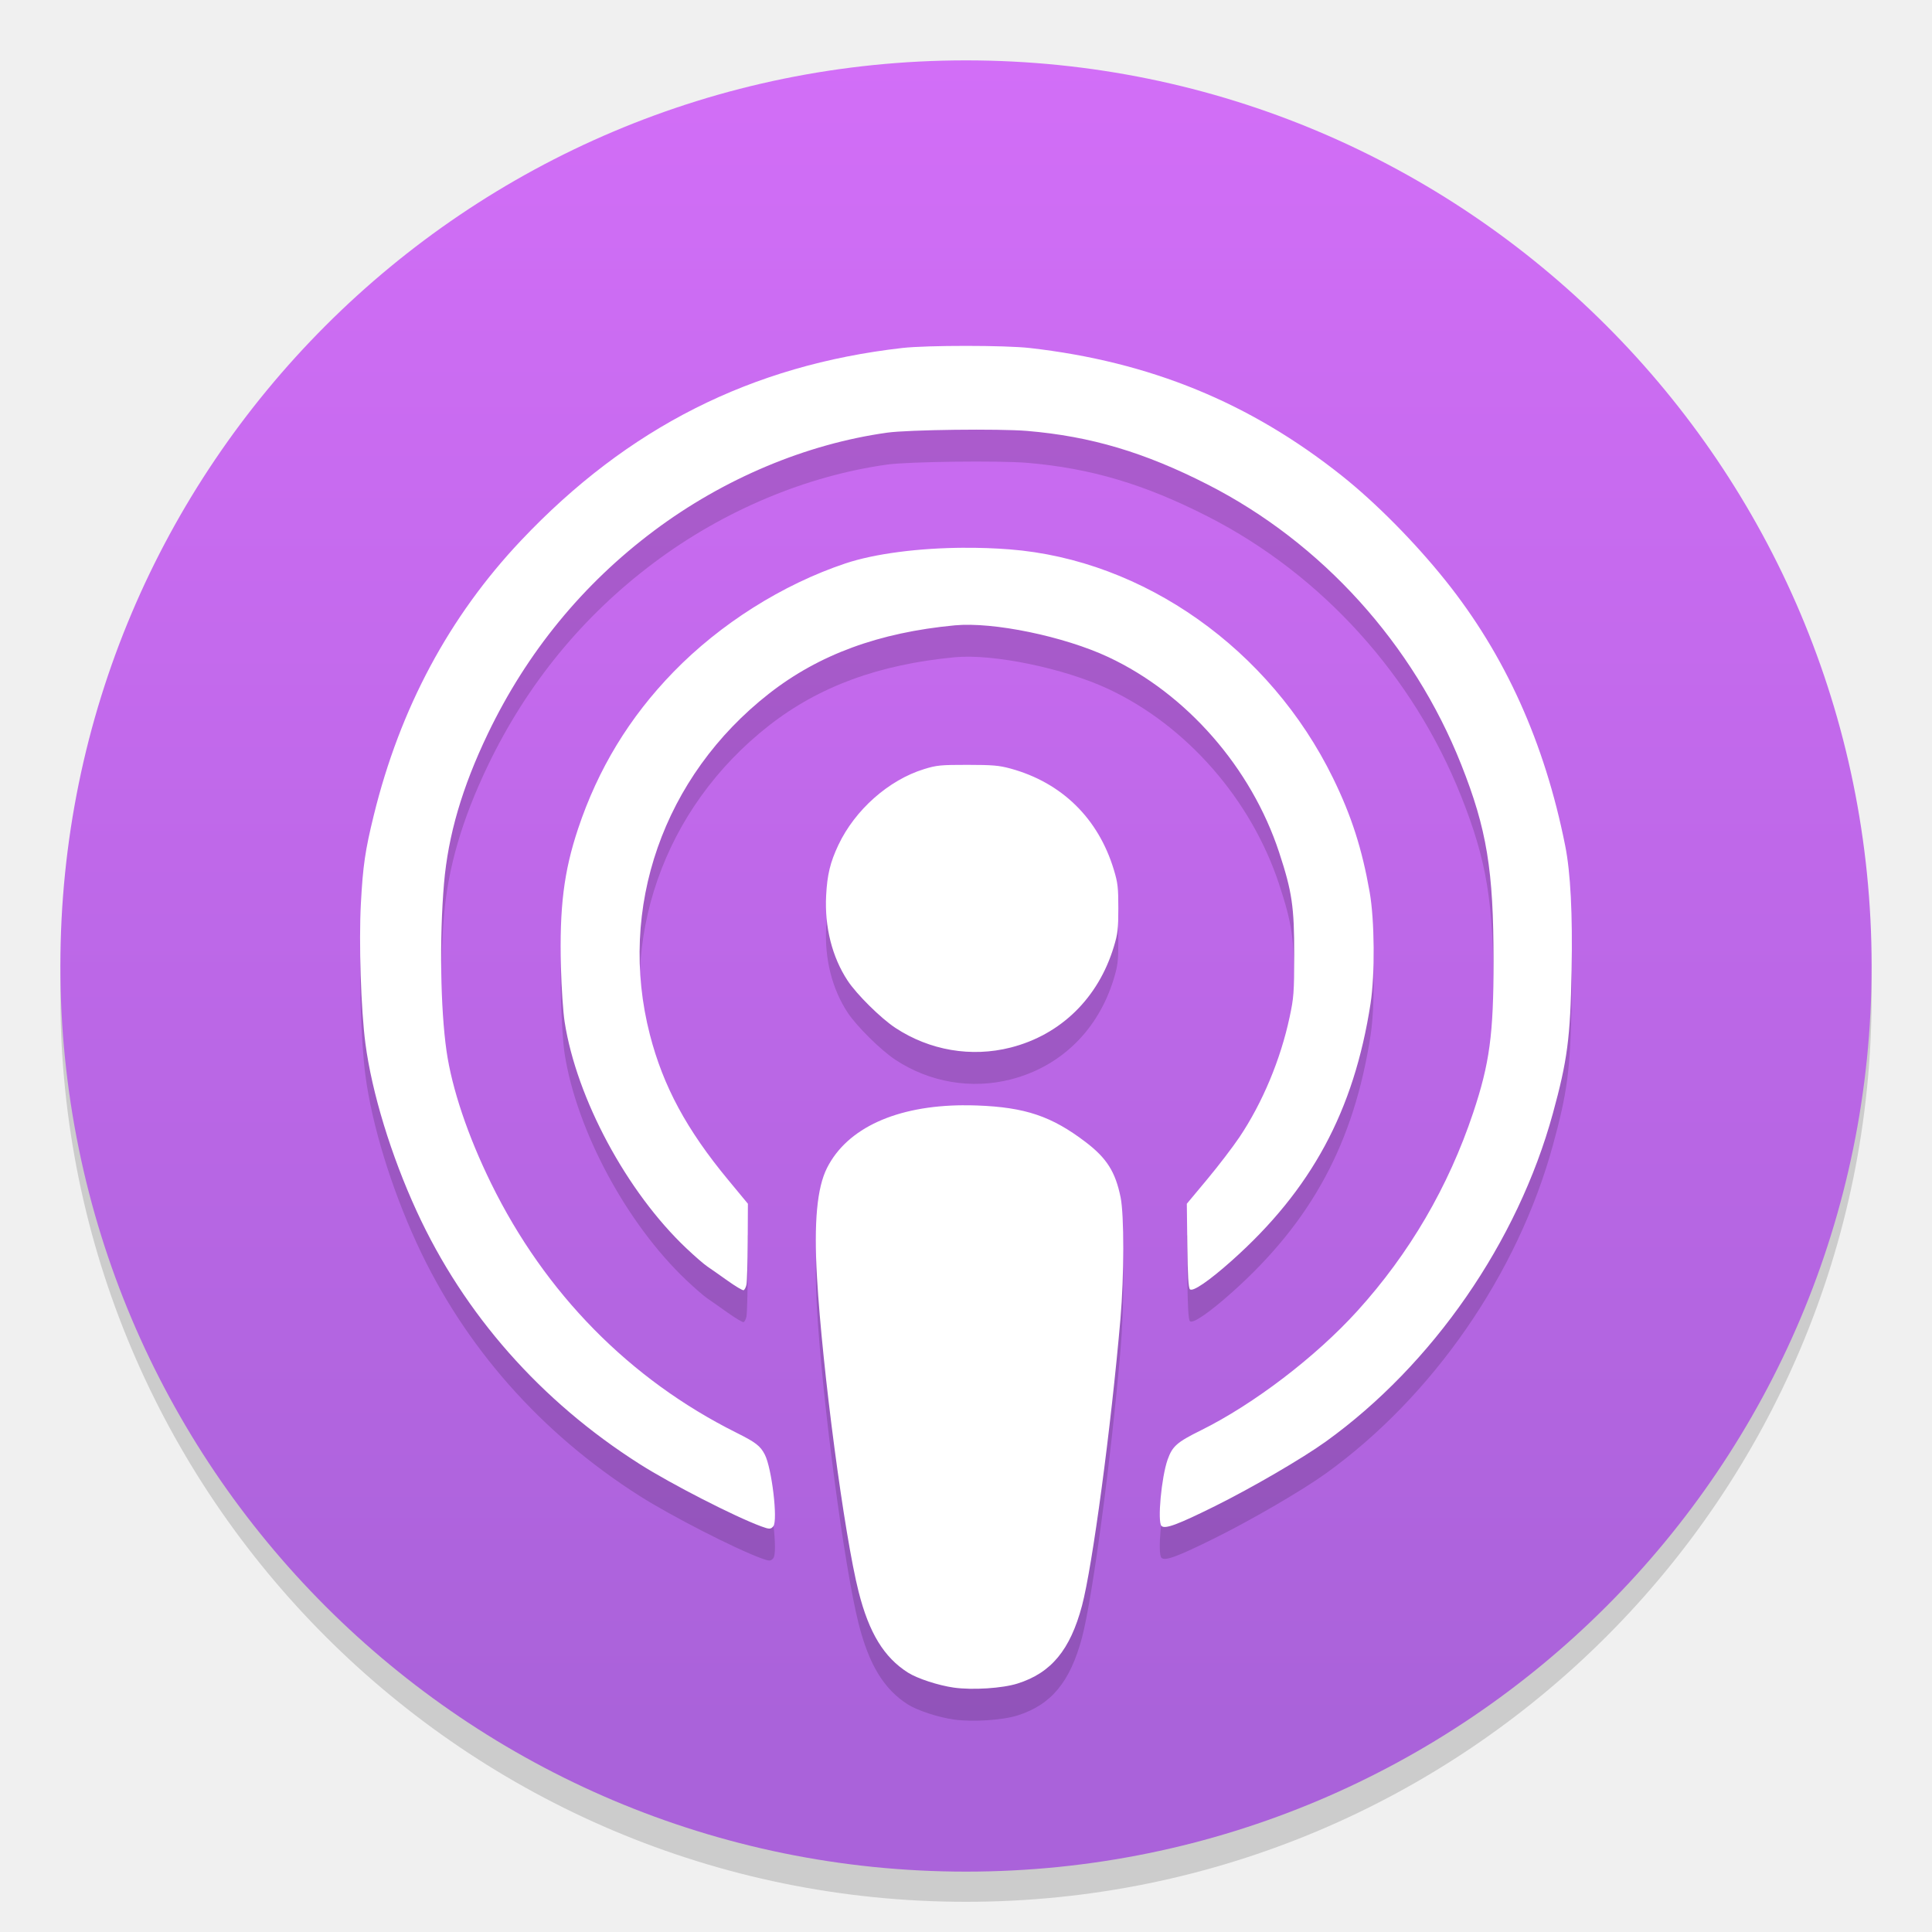
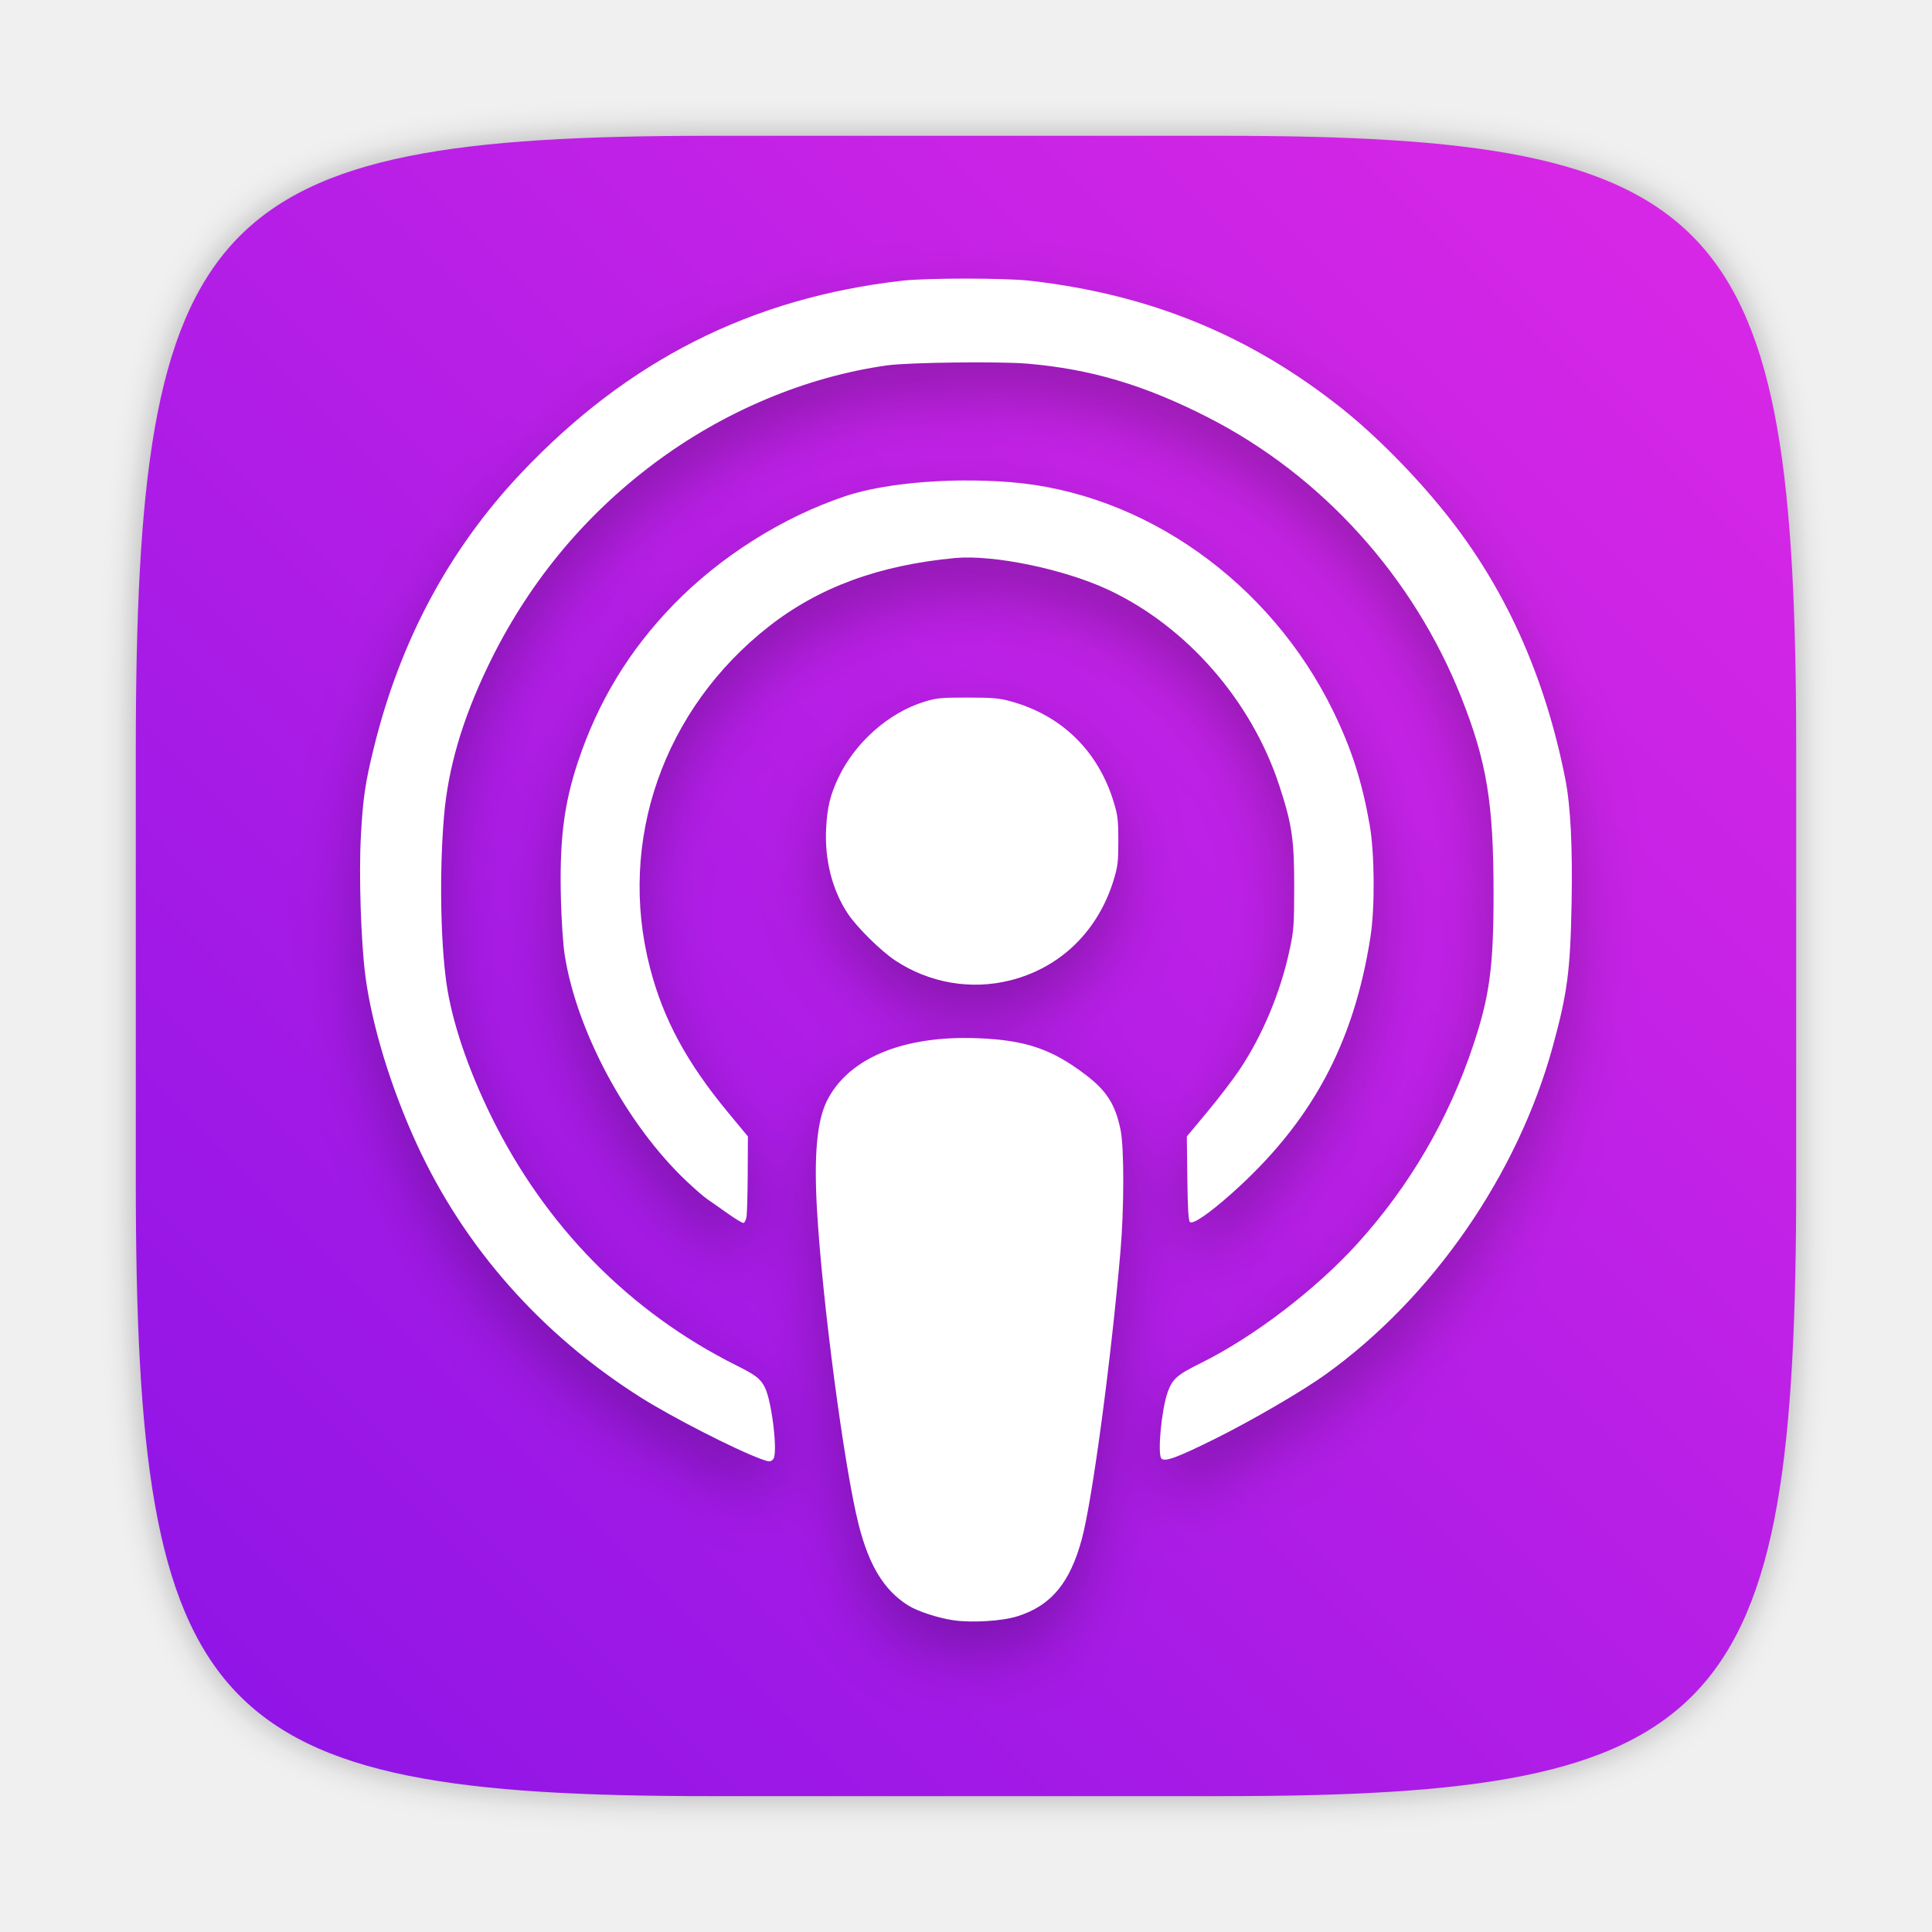
<svg xmlns="http://www.w3.org/2000/svg" width="64" height="64" version="1.1" viewBox="0 0 64 64">
  <defs>
-     <linearGradient id="a" x1="68.113" x2="68.113" y1="119.96" y2="8.781" gradientTransform="matrix(.49622 0 0 .49622 -1.7992 -2.3573)" gradientUnits="userSpaceOnUse">
-       <stop stop-color="#aa62da" offset="0" />
-       <stop stop-color="#d26ef7" offset="1" />
+     <filter id="filter2761-3" x="-.024" y="-.024" width="1.048" height="1.048" color-interpolation-filters="sRGB">
+       <feGaussianBlur stdDeviation="0.146" />
+     </filter>
+     <linearGradient id="linearGradient2645-3" x1="15.752" x2="1.393" y1="281.24" y2="295.6" gradientTransform="matrix(3.7796 0 0 3.7796 -.49932 -1058)" gradientUnits="userSpaceOnUse">
+       <stop stop-color="#dc28e6" offset="0" />
+       <stop stop-color="#8c14e6" offset="1" />
    </linearGradient>
+     <filter id="filter1375" x="-.063" y="-.057" width="1.127" height="1.114" color-interpolation-filters="sRGB">
+       <feGaussianBlur stdDeviation="1.058" />
+     </filter>
  </defs>
  <filter id="i" x="-.07" y="-.054" width="1.14" height="1.109" color-interpolation-filters="sRGB">
    <feGaussianBlur stdDeviation="1.976" />
  </filter>
-   <g stroke-width="1">
-     <path d="m32 3c-16.569-1.474e-4 -30 13.431-30 30-1.469e-4 16.569 13.431 30 30 30 16.569 1.49e-4 30-13.431 30-30 1.49e-4 -16.569-13.431-30-30-30z" opacity=".15" style="paint-order:fill markers stroke" />
-     <path d="m32 2c-16.569-1.474e-4 -30 13.431-30 30-1.469e-4 16.569 13.431 30 30 30 16.569 1.49e-4 30-13.431 30-30 1.49e-4 -16.569-13.431-30-30-30z" fill="url(#a)" style="paint-order:fill markers stroke" />
-     <path d="m32.005 12.515c-0.851-3.51e-4 -1.702 0.023-2.111 0.069-5.003 0.569-9.099 2.637-12.634 6.377-2.379 2.518-4.007 5.554-4.878 9.103-0.285 1.161-0.36 1.669-0.427 2.921-0.07 1.288 0.002 3.516 0.15 4.639 0.213 1.629 0.851 3.713 1.7 5.56 1.571 3.416 4.108 6.291 7.39 8.375 1.036 0.658 3.143 1.738 4.024 2.062 0.266 0.098 0.314 0.097 0.398-4e-3 0.156-0.188-0.049-1.921-0.281-2.373-0.149-0.29-0.299-0.406-0.944-0.728-3.528-1.761-6.334-4.612-8.122-8.256-0.772-1.572-1.3-3.142-1.479-4.392-0.201-1.409-0.236-3.743-0.083-5.539 0.137-1.606 0.601-3.192 1.453-4.968 1.294-2.696 3.145-4.956 5.508-6.725 2.3-1.722 5.03-2.871 7.722-3.247 0.701-0.098 3.713-0.135 4.635-0.057 2.105 0.178 3.891 0.709 5.987 1.779 3.776 1.928 6.805 5.275 8.392 9.273 0.848 2.138 1.071 3.493 1.071 6.519 1.14e-4 2.418-0.13 3.381-0.676 5.017-0.819 2.451-2.11 4.661-3.836 6.564-1.379 1.521-3.436 3.09-5.181 3.954-0.797 0.394-0.947 0.527-1.105 0.973-0.204 0.58-0.341 2.056-0.203 2.194 0.115 0.115 0.538-0.043 1.77-0.654 1.232-0.612 2.903-1.585 3.673-2.139 3.544-2.55 6.356-6.613 7.522-10.868 0.481-1.757 0.579-2.497 0.621-4.733 0.036-1.875-0.034-3.249-0.212-4.14-0.68-3.415-1.991-6.319-3.966-8.784-1.02-1.274-2.312-2.579-3.44-3.476-3.042-2.419-6.35-3.772-10.324-4.225-0.411-0.047-1.263-0.071-2.114-0.071zm-0.058 6.687c-1.507 0.007-2.973 0.194-3.947 0.521-2.08 0.697-4.138 1.996-5.691 3.594-1.46 1.502-2.498 3.209-3.16 5.195-0.472 1.416-0.619 2.606-0.567 4.588 0.018 0.686 0.072 1.488 0.123 1.812 0.397 2.54 2.058 5.628 4.031 7.496 0.27 0.256 0.581 0.526 0.691 0.6 0.11 0.074 0.413 0.287 0.673 0.472 0.26 0.185 0.499 0.328 0.532 0.317 0.033-0.011 0.076-0.093 0.095-0.183 0.019-0.09 0.038-0.73 0.042-1.423l0.006-1.259-0.648-0.783c-1.382-1.668-2.156-3.103-2.598-4.814-1.081-4.192 0.446-8.564 3.947-11.302 1.654-1.294 3.639-2.023 6.154-2.261 1.273-0.12 3.619 0.365 5.086 1.052 2.592 1.214 4.735 3.666 5.657 6.469 0.427 1.297 0.502 1.804 0.499 3.387-0.002 1.268-0.013 1.423-0.152 2.071-0.299 1.404-0.899 2.839-1.661 3.975-0.216 0.321-0.696 0.95-1.068 1.396l-0.676 0.811 0.017 1.382c0.012 1.004 0.036 1.401 0.086 1.451 0.093 0.093 0.635-0.279 1.385-0.947 2.642-2.355 4.048-4.958 4.598-8.516 0.149-0.965 0.135-2.759-0.029-3.693-0.253-1.438-0.604-2.531-1.213-3.776-2.091-4.275-6.269-7.231-10.711-7.578-0.494-0.039-1.001-0.056-1.504-0.053zm0.102 7.192c-0.889-4.56e-4 -1.021 0.012-1.438 0.141-1.171 0.36-2.29 1.351-2.839 2.514-0.27 0.572-0.37 0.986-0.405 1.674-0.054 1.041 0.198 2.038 0.711 2.818 0.298 0.454 1.1 1.247 1.582 1.565 1.135 0.748 2.516 0.984 3.82 0.652 1.66-0.423 2.903-1.638 3.417-3.34 0.131-0.432 0.149-0.589 0.149-1.276 0-0.687-0.018-0.843-0.149-1.275-0.514-1.7-1.723-2.885-3.421-3.35-0.381-0.104-0.593-0.122-1.427-0.123zm-0.126 11.276c-2.228 0.011-3.859 0.754-4.526 2.075-0.333 0.66-0.438 1.8-0.333 3.622 0.176 3.045 0.905 8.55 1.379 10.42 0.345 1.362 0.839 2.172 1.634 2.677 0.312 0.198 1.011 0.426 1.524 0.498 0.618 0.086 1.605 0.023 2.107-0.136 1.115-0.352 1.743-1.111 2.134-2.576 0.345-1.294 0.964-5.91 1.275-9.512 0.122-1.414 0.124-3.429 0.004-4.019-0.172-0.844-0.458-1.296-1.156-1.828-1.127-0.858-2.001-1.153-3.588-1.213-0.154-0.006-0.305-0.008-0.453-0.007z" opacity=".15" style="paint-order:fill markers stroke" />
-     <path d="m32.005 11.458c-0.851-3.51e-4 -1.702 0.023-2.111 0.069-5.003 0.569-9.099 2.637-12.634 6.377-2.379 2.518-4.007 5.554-4.878 9.103-0.285 1.161-0.36 1.669-0.427 2.921-0.07 1.288 0.002 3.516 0.15 4.639 0.213 1.629 0.851 3.713 1.7 5.56 1.571 3.416 4.108 6.291 7.39 8.375 1.036 0.658 3.143 1.738 4.024 2.062 0.266 0.098 0.314 0.097 0.398-4e-3 0.156-0.188-0.049-1.921-0.281-2.373-0.149-0.29-0.299-0.406-0.944-0.728-3.528-1.761-6.334-4.612-8.122-8.256-0.772-1.572-1.3-3.142-1.479-4.392-0.201-1.409-0.236-3.743-0.083-5.539 0.137-1.606 0.601-3.192 1.453-4.968 1.294-2.696 3.145-4.956 5.508-6.725 2.3-1.722 5.03-2.871 7.722-3.247 0.701-0.098 3.713-0.135 4.635-0.057 2.105 0.178 3.891 0.709 5.987 1.779 3.776 1.928 6.805 5.275 8.392 9.273 0.848 2.138 1.071 3.493 1.071 6.519 1.14e-4 2.418-0.13 3.381-0.676 5.017-0.819 2.451-2.11 4.661-3.836 6.564-1.379 1.521-3.436 3.09-5.181 3.954-0.797 0.394-0.947 0.527-1.105 0.973-0.204 0.58-0.341 2.056-0.203 2.194 0.115 0.115 0.538-0.043 1.77-0.654 1.232-0.612 2.903-1.585 3.673-2.139 3.544-2.55 6.356-6.613 7.522-10.868 0.481-1.757 0.579-2.497 0.621-4.733 0.036-1.875-0.034-3.249-0.212-4.14-0.68-3.415-1.991-6.319-3.966-8.784-1.02-1.274-2.312-2.579-3.44-3.476-3.042-2.419-6.35-3.772-10.324-4.225-0.411-0.047-1.263-0.071-2.114-0.071zm-0.058 6.687c-1.507 0.007-2.973 0.194-3.947 0.521-2.08 0.697-4.138 1.996-5.691 3.594-1.46 1.502-2.498 3.209-3.16 5.195-0.472 1.416-0.619 2.606-0.567 4.588 0.018 0.686 0.072 1.488 0.123 1.812 0.397 2.54 2.058 5.628 4.031 7.496 0.27 0.256 0.581 0.526 0.691 0.6 0.11 0.074 0.413 0.287 0.673 0.472 0.26 0.185 0.499 0.328 0.532 0.317 0.033-0.011 0.076-0.093 0.095-0.183 0.019-0.09 0.038-0.73 0.042-1.423l0.006-1.259-0.648-0.783c-1.382-1.668-2.156-3.103-2.598-4.814-1.081-4.192 0.446-8.564 3.947-11.302 1.654-1.294 3.639-2.023 6.154-2.261 1.273-0.12 3.619 0.365 5.086 1.052 2.592 1.214 4.735 3.666 5.657 6.469 0.427 1.297 0.502 1.804 0.499 3.387-0.002 1.268-0.013 1.423-0.152 2.071-0.299 1.404-0.899 2.839-1.661 3.975-0.216 0.321-0.696 0.95-1.068 1.396l-0.676 0.811 0.017 1.382c0.012 1.004 0.036 1.401 0.086 1.451 0.093 0.093 0.635-0.279 1.385-0.947 2.642-2.355 4.048-4.958 4.598-8.516 0.149-0.965 0.135-2.759-0.029-3.693-0.253-1.438-0.604-2.531-1.213-3.776-2.091-4.275-6.269-7.231-10.711-7.578-0.494-0.039-1.001-0.056-1.504-0.053zm0.102 7.192c-0.889-4.56e-4 -1.021 0.012-1.438 0.141-1.171 0.36-2.29 1.351-2.839 2.514-0.27 0.572-0.37 0.986-0.405 1.674-0.054 1.041 0.198 2.038 0.711 2.818 0.298 0.454 1.1 1.247 1.582 1.565 1.135 0.748 2.516 0.984 3.82 0.652 1.66-0.423 2.903-1.638 3.417-3.34 0.131-0.432 0.149-0.589 0.149-1.276 0-0.687-0.018-0.843-0.149-1.275-0.514-1.7-1.723-2.885-3.421-3.35-0.381-0.104-0.593-0.122-1.427-0.123zm-0.126 11.276c-2.228 0.011-3.859 0.754-4.526 2.075-0.333 0.66-0.438 1.8-0.333 3.622 0.176 3.045 0.905 8.55 1.379 10.42 0.345 1.362 0.839 2.172 1.634 2.677 0.312 0.198 1.011 0.426 1.524 0.498 0.618 0.086 1.605 0.023 2.107-0.136 1.115-0.352 1.743-1.111 2.134-2.576 0.345-1.294 0.964-5.91 1.275-9.512 0.122-1.414 0.124-3.429 0.004-4.019-0.172-0.844-0.458-1.296-1.156-1.828-1.127-0.858-2.001-1.153-3.588-1.213-0.154-0.006-0.305-0.008-0.453-0.007z" fill="#fff" style="paint-order:fill markers stroke" />
-   </g>
+   <path transform="matrix(3.7796 0 0 3.7796 -.0032124 .53085)" d="m10.709 1.05c4.405 0 5.035 0.673 5.035 5.388v3.776c0 4.715-0.63 5.388-5.035 5.388h-4.483c-4.405 0-5.035-0.673-5.035-5.388v-3.776c0-4.715 0.63-5.388 5.035-5.388z" enable-background="new" fill="#141414" filter="url(#filter2761-3)" opacity=".3" />
+   <path d="m40.473 4.499c16.649 0 19.028 2.543 19.028 20.364v14.272c0 17.822-2.379 20.364-19.028 20.364h-16.945c-16.649 0-19.029-2.543-19.029-20.364v-14.272c0-17.822 2.379-20.364 19.029-20.364z" enable-background="new" fill="url(#linearGradient2645-3)" stroke-width="3.78" />
+   <path d="m32.005 10.286c-0.851-3.51e-4 -1.702 0.023-2.111 0.069-5.003 0.569-9.099 2.637-12.634 6.377-2.379 2.518-4.007 5.554-4.878 9.103-0.285 1.161-0.36 1.669-0.427 2.921-0.07 1.288 0.002 3.516 0.15 4.639 0.213 1.629 0.851 3.713 1.7 5.56 1.571 3.416 4.108 6.291 7.39 8.375 1.036 0.658 3.143 1.738 4.024 2.062 0.266 0.098 0.314 0.097 0.398-4e-3 0.156-0.188-0.049-1.921-0.281-2.373-0.149-0.29-0.299-0.406-0.944-0.728-3.528-1.761-6.334-4.612-8.122-8.256-0.772-1.572-1.3-3.142-1.479-4.392-0.201-1.409-0.236-3.743-0.083-5.539 0.137-1.606 0.601-3.192 1.453-4.968 1.294-2.696 3.145-4.956 5.508-6.725 2.3-1.722 5.03-2.871 7.722-3.247 0.701-0.098 3.713-0.135 4.635-0.057 2.105 0.178 3.891 0.709 5.987 1.779 3.776 1.928 6.805 5.275 8.392 9.273 0.848 2.138 1.071 3.493 1.071 6.519 1.14e-4 2.418-0.13 3.381-0.676 5.017-0.819 2.451-2.11 4.661-3.836 6.564-1.379 1.521-3.436 3.09-5.181 3.954-0.797 0.394-0.947 0.527-1.105 0.973-0.204 0.58-0.341 2.056-0.203 2.194 0.115 0.115 0.538-0.043 1.77-0.654 1.232-0.612 2.903-1.585 3.673-2.139 3.544-2.55 6.356-6.613 7.522-10.868 0.481-1.757 0.579-2.497 0.621-4.733 0.036-1.875-0.034-3.249-0.212-4.14-0.68-3.415-1.991-6.319-3.966-8.784-1.02-1.274-2.312-2.579-3.44-3.476-3.042-2.419-6.35-3.772-10.324-4.225-0.411-0.047-1.263-0.071-2.114-0.071zm-0.058 6.687c-1.507 0.007-2.973 0.194-3.947 0.521-2.08 0.697-4.138 1.996-5.691 3.594-1.46 1.502-2.498 3.209-3.16 5.195-0.472 1.416-0.619 2.606-0.567 4.588 0.018 0.686 0.072 1.488 0.123 1.812 0.397 2.54 2.058 5.628 4.031 7.496 0.27 0.256 0.581 0.526 0.691 0.6 0.11 0.074 0.413 0.287 0.673 0.472s0.499 0.328 0.532 0.317c0.033-0.011 0.076-0.093 0.095-0.183 0.019-0.09 0.038-0.73 0.042-1.423l0.006-1.259-0.648-0.783c-1.382-1.668-2.156-3.103-2.598-4.814-1.081-4.192 0.446-8.564 3.947-11.302 1.654-1.294 3.639-2.023 6.154-2.261 1.273-0.12 3.619 0.365 5.086 1.052 2.592 1.214 4.735 3.666 5.657 6.469 0.427 1.297 0.502 1.804 0.499 3.387-0.002 1.268-0.013 1.423-0.152 2.071-0.299 1.404-0.899 2.839-1.661 3.975-0.216 0.321-0.696 0.95-1.068 1.396l-0.676 0.811 0.017 1.382c0.012 1.004 0.036 1.401 0.086 1.451 0.093 0.093 0.635-0.279 1.385-0.947 2.642-2.355 4.048-4.958 4.598-8.516 0.149-0.965 0.135-2.759-0.029-3.693-0.253-1.438-0.604-2.531-1.213-3.776-2.091-4.275-6.269-7.231-10.711-7.578-0.494-0.039-1.001-0.056-1.504-0.053zm0.102 7.192c-0.889-4.56e-4 -1.021 0.012-1.438 0.141-1.171 0.36-2.29 1.351-2.839 2.514-0.27 0.572-0.37 0.986-0.405 1.674-0.054 1.041 0.198 2.038 0.711 2.818 0.298 0.454 1.1 1.247 1.582 1.565 1.135 0.748 2.516 0.984 3.82 0.652 1.66-0.423 2.903-1.638 3.417-3.34 0.131-0.432 0.149-0.589 0.149-1.276 0-0.687-0.018-0.843-0.149-1.275-0.514-1.7-1.723-2.885-3.421-3.35-0.381-0.104-0.593-0.122-1.427-0.123zm-0.126 11.276c-2.228 0.011-3.859 0.754-4.526 2.075-0.333 0.66-0.438 1.8-0.333 3.622 0.176 3.045 0.905 8.55 1.379 10.42 0.345 1.362 0.839 2.172 1.634 2.677 0.312 0.198 1.011 0.426 1.524 0.498 0.618 0.086 1.605 0.023 2.107-0.136 1.115-0.352 1.743-1.111 2.134-2.576 0.345-1.294 0.964-5.91 1.275-9.512 0.122-1.414 0.124-3.429 0.004-4.019-0.172-0.844-0.458-1.296-1.156-1.828-1.127-0.858-2.001-1.153-3.588-1.213-0.154-0.006-0.305-0.008-0.453-0.007z" filter="url(#filter1375)" opacity=".25" stroke-width="1" style="paint-order:fill markers stroke" />
+   <path d="m32.005 9.229c-0.851-3.51e-4 -1.702 0.023-2.111 0.069-5.003 0.569-9.099 2.637-12.634 6.377-2.379 2.518-4.007 5.554-4.878 9.103-0.285 1.161-0.36 1.669-0.427 2.921-0.07 1.288 0.002 3.516 0.15 4.639 0.213 1.629 0.851 3.713 1.7 5.56 1.571 3.416 4.108 6.291 7.39 8.375 1.036 0.658 3.143 1.738 4.024 2.062 0.266 0.098 0.314 0.097 0.398-4e-3 0.156-0.188-0.049-1.921-0.281-2.373-0.149-0.29-0.299-0.406-0.944-0.728-3.528-1.761-6.334-4.612-8.122-8.256-0.772-1.572-1.3-3.142-1.479-4.392-0.201-1.409-0.236-3.743-0.083-5.539 0.137-1.606 0.601-3.192 1.453-4.968 1.294-2.696 3.145-4.956 5.508-6.725 2.3-1.722 5.03-2.871 7.722-3.247 0.701-0.098 3.713-0.135 4.635-0.057 2.105 0.178 3.891 0.709 5.987 1.779 3.776 1.928 6.805 5.275 8.392 9.273 0.848 2.138 1.071 3.493 1.071 6.519 1.14e-4 2.418-0.13 3.381-0.676 5.017-0.819 2.451-2.11 4.661-3.836 6.564-1.379 1.521-3.436 3.09-5.181 3.954-0.797 0.394-0.947 0.527-1.105 0.973-0.204 0.58-0.341 2.056-0.203 2.194 0.115 0.115 0.538-0.043 1.77-0.654 1.232-0.612 2.903-1.585 3.673-2.139 3.544-2.55 6.356-6.613 7.522-10.868 0.481-1.757 0.579-2.497 0.621-4.733 0.036-1.875-0.034-3.249-0.212-4.14-0.68-3.415-1.991-6.319-3.966-8.784-1.02-1.274-2.312-2.579-3.44-3.476-3.042-2.419-6.35-3.772-10.324-4.225-0.411-0.047-1.263-0.071-2.114-0.071zm-0.058 6.687c-1.507 0.007-2.973 0.194-3.947 0.521-2.08 0.697-4.138 1.996-5.691 3.594-1.46 1.502-2.498 3.209-3.16 5.195-0.472 1.416-0.619 2.606-0.567 4.588 0.018 0.686 0.072 1.488 0.123 1.812 0.397 2.54 2.058 5.628 4.031 7.496 0.27 0.256 0.581 0.526 0.691 0.6 0.11 0.074 0.413 0.287 0.673 0.472s0.499 0.328 0.532 0.317c0.033-0.011 0.076-0.093 0.095-0.183 0.019-0.09 0.038-0.73 0.042-1.423l0.006-1.259-0.648-0.783c-1.382-1.668-2.156-3.103-2.598-4.814-1.081-4.192 0.446-8.564 3.947-11.302 1.654-1.294 3.639-2.023 6.154-2.261 1.273-0.12 3.619 0.365 5.086 1.052 2.592 1.214 4.735 3.666 5.657 6.469 0.427 1.297 0.502 1.804 0.499 3.387-0.002 1.268-0.013 1.423-0.152 2.071-0.299 1.404-0.899 2.839-1.661 3.975-0.216 0.321-0.696 0.95-1.068 1.396l-0.676 0.811 0.017 1.382c0.012 1.004 0.036 1.401 0.086 1.451 0.093 0.093 0.635-0.279 1.385-0.947 2.642-2.355 4.048-4.958 4.598-8.516 0.149-0.965 0.135-2.759-0.029-3.693-0.253-1.438-0.604-2.531-1.213-3.776-2.091-4.275-6.269-7.231-10.711-7.578-0.494-0.039-1.001-0.056-1.504-0.053zm0.102 7.192c-0.889-4.56e-4 -1.021 0.012-1.438 0.141-1.171 0.36-2.29 1.351-2.839 2.514-0.27 0.572-0.37 0.986-0.405 1.674-0.054 1.041 0.198 2.038 0.711 2.818 0.298 0.454 1.1 1.247 1.582 1.565 1.135 0.748 2.516 0.984 3.82 0.652 1.66-0.423 2.903-1.638 3.417-3.34 0.131-0.432 0.149-0.589 0.149-1.276 0-0.687-0.018-0.843-0.149-1.275-0.514-1.7-1.723-2.885-3.421-3.35-0.381-0.104-0.593-0.122-1.427-0.123zm-0.126 11.276c-2.228 0.011-3.859 0.754-4.526 2.075-0.333 0.66-0.438 1.8-0.333 3.622 0.176 3.045 0.905 8.55 1.379 10.42 0.345 1.362 0.839 2.172 1.634 2.677 0.312 0.198 1.011 0.426 1.524 0.498 0.618 0.086 1.605 0.023 2.107-0.136 1.115-0.352 1.743-1.111 2.134-2.576 0.345-1.294 0.964-5.91 1.275-9.512 0.122-1.414 0.124-3.429 0.004-4.019-0.172-0.844-0.458-1.296-1.156-1.828-1.127-0.858-2.001-1.153-3.588-1.213-0.154-0.006-0.305-0.008-0.453-0.007z" fill="#fff" stroke-width="1" style="paint-order:fill markers stroke" />
</svg>
